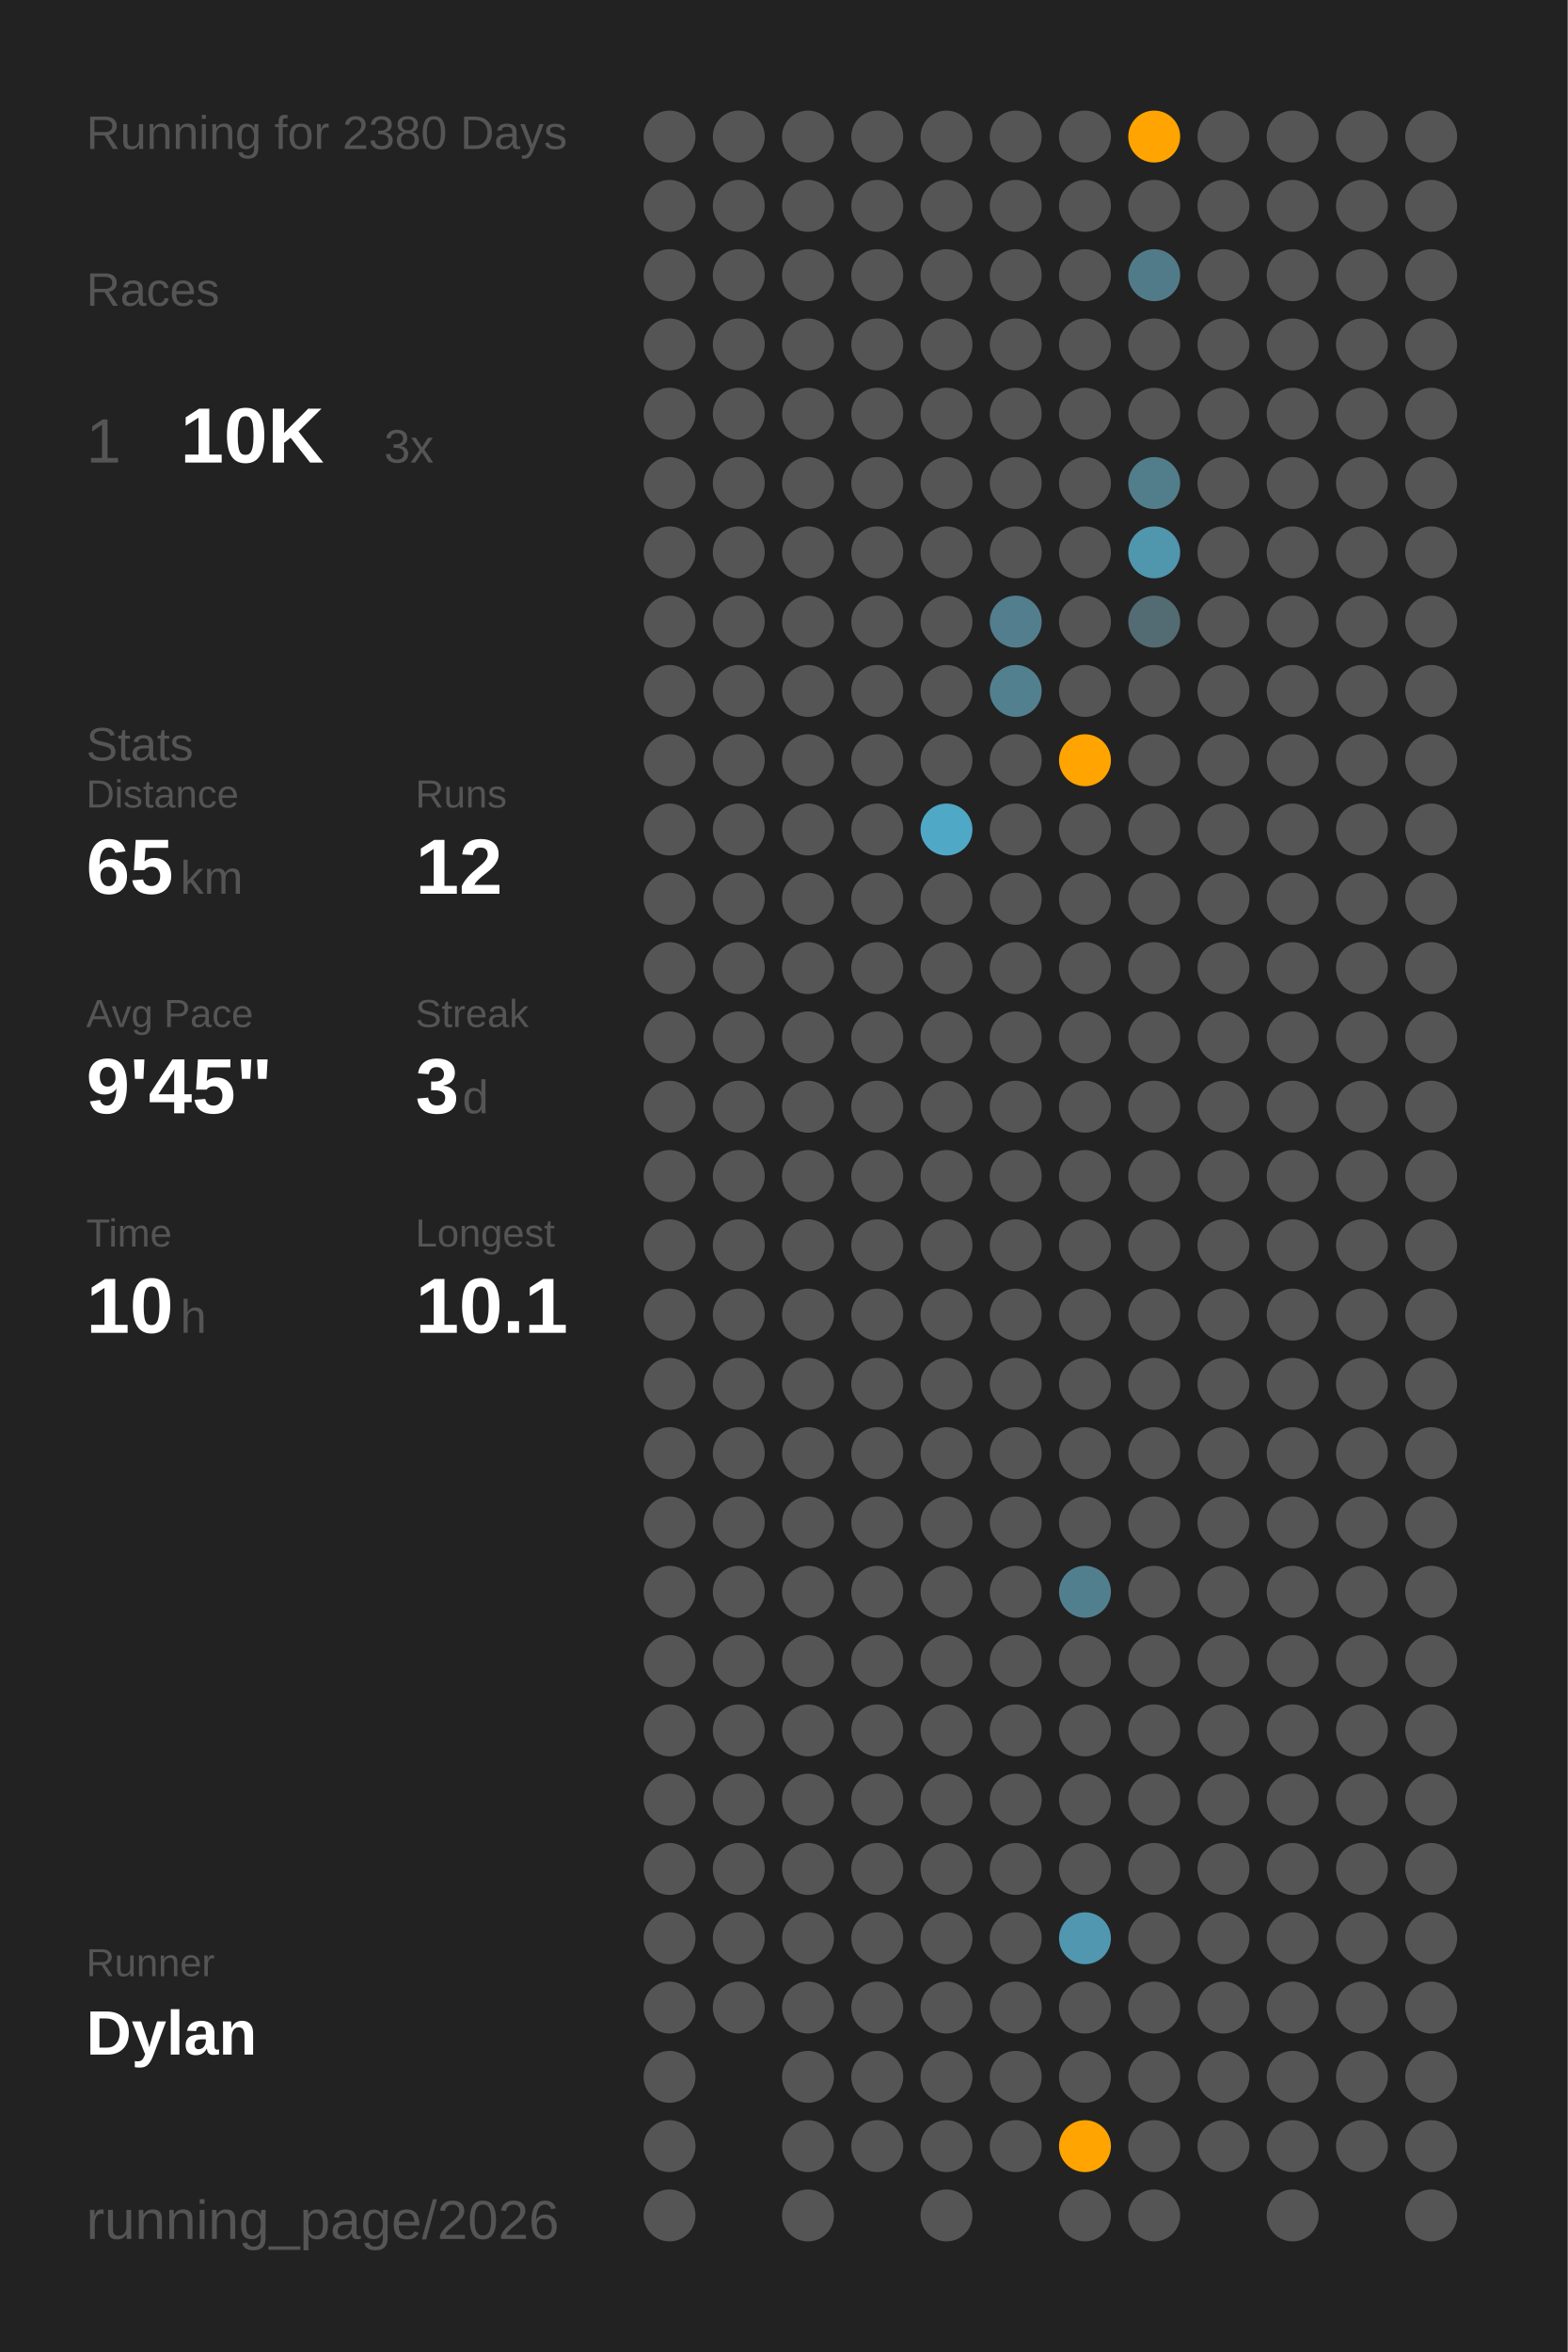
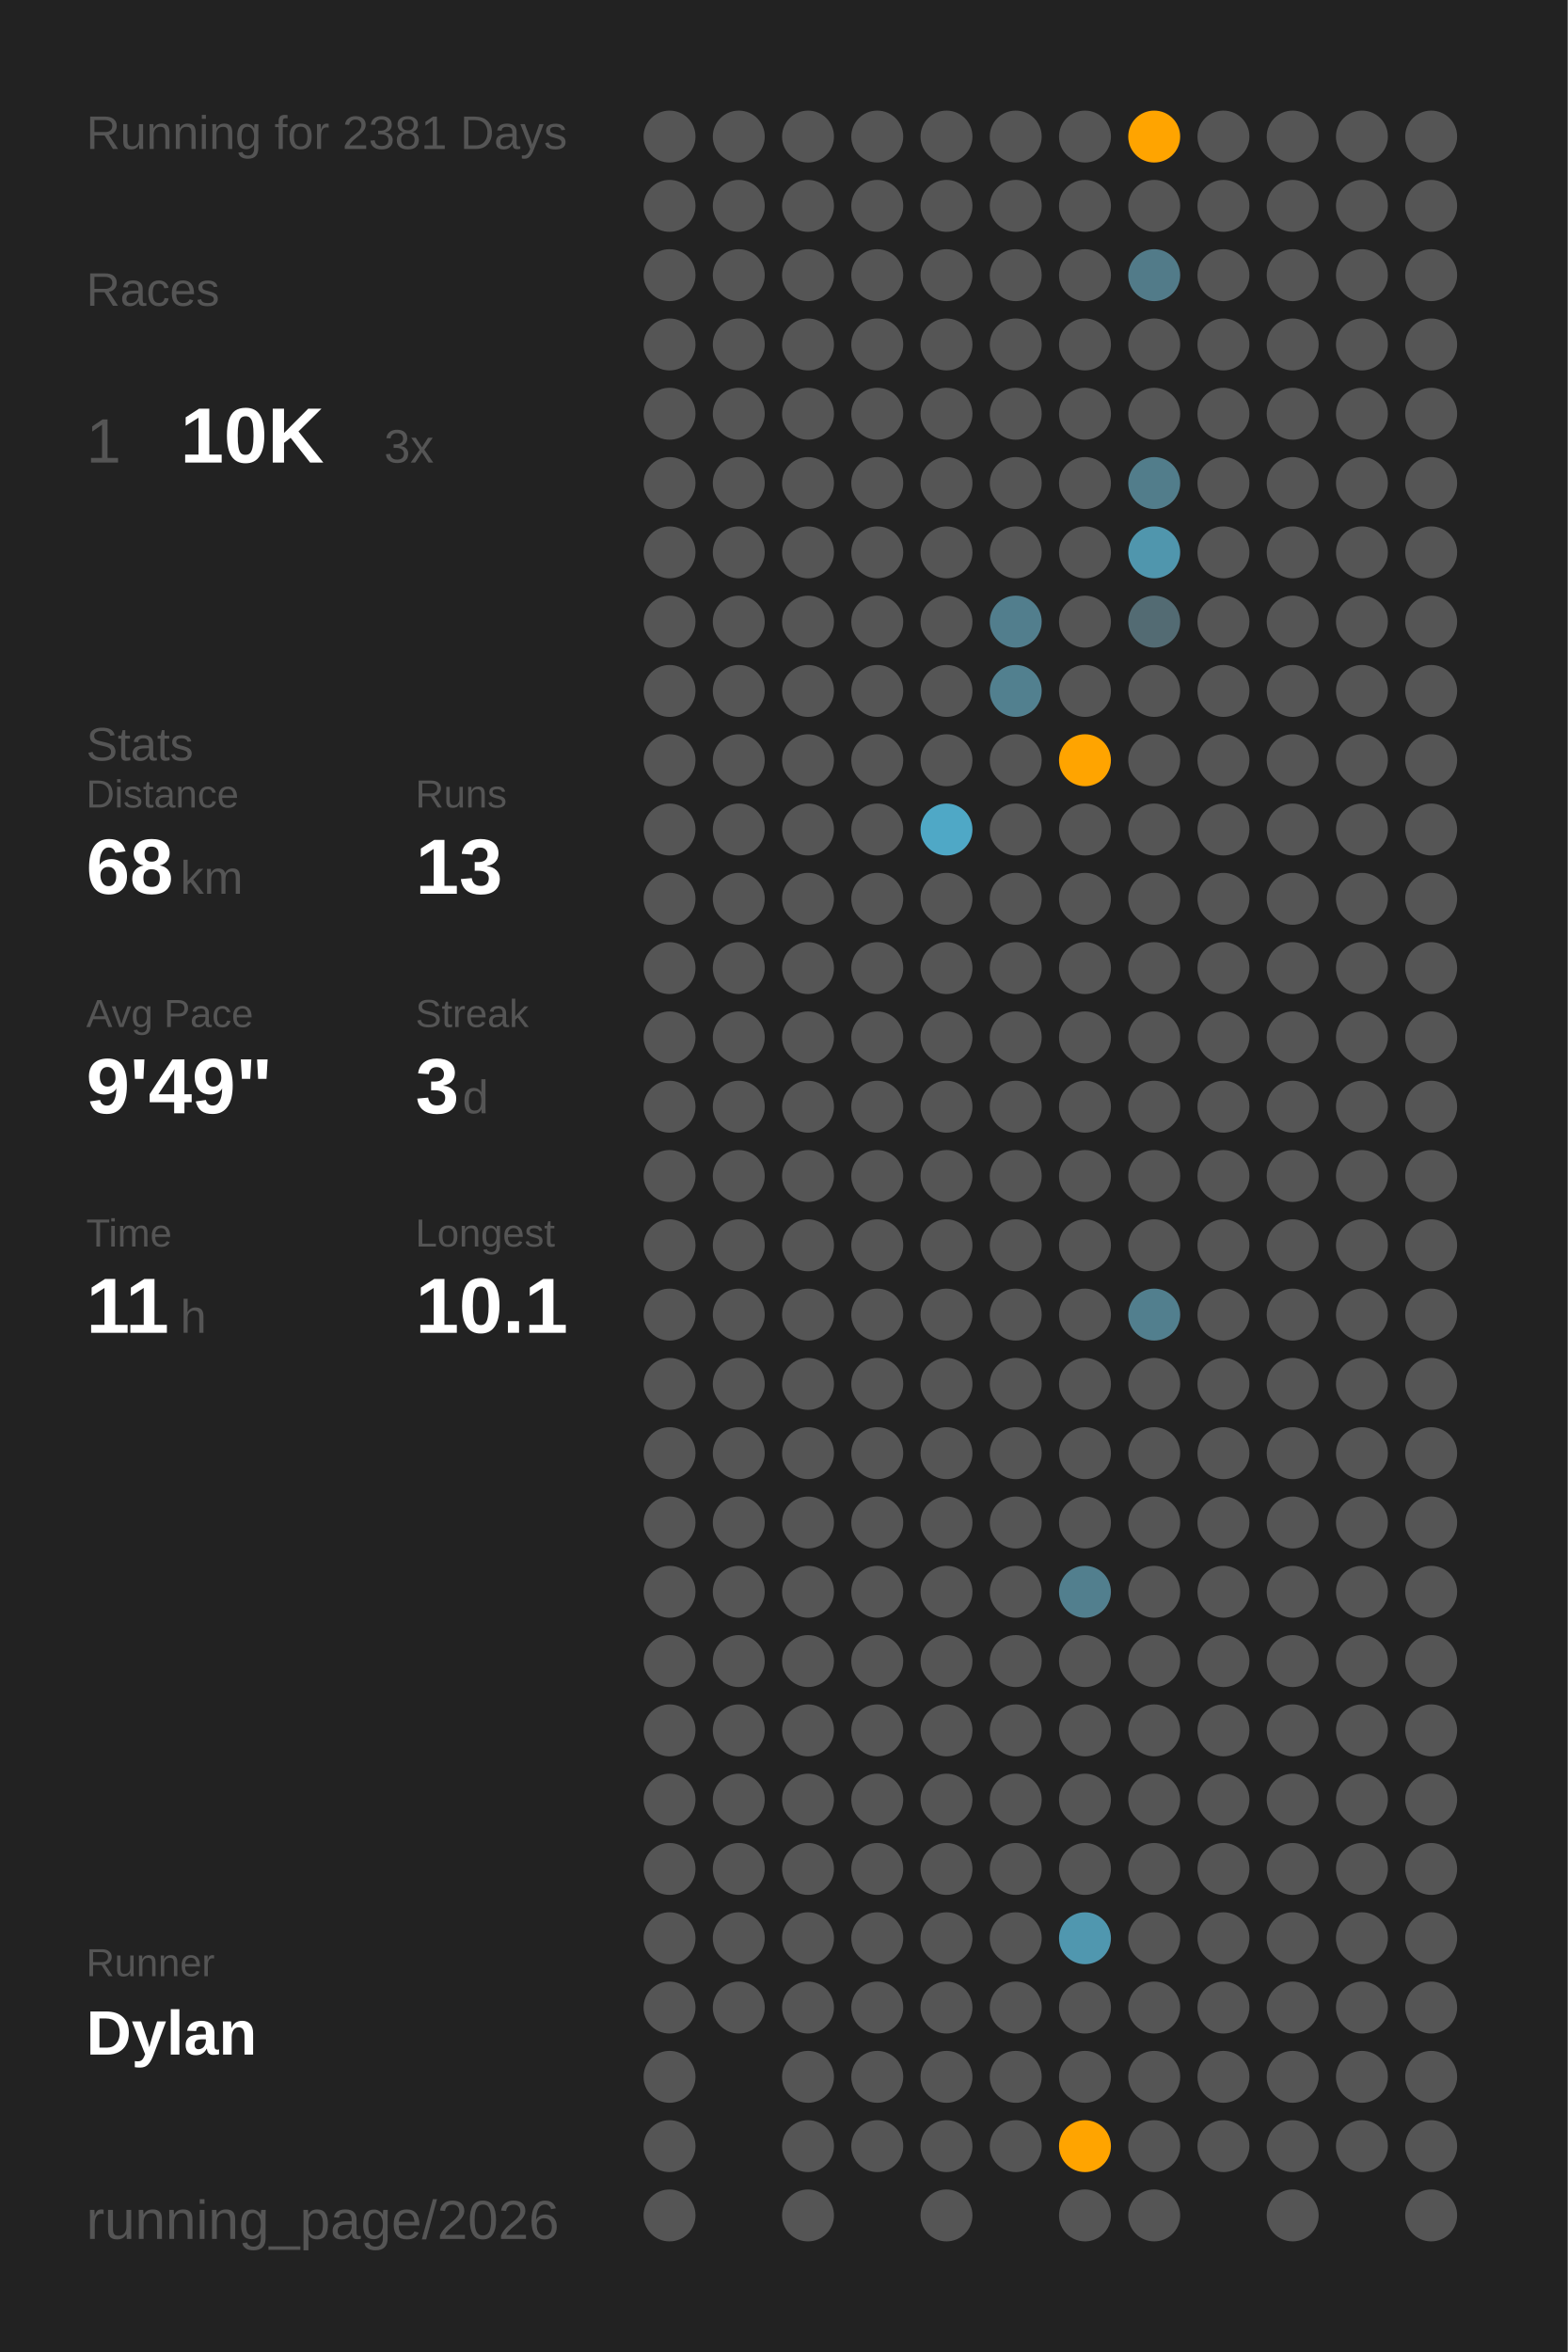
<svg xmlns="http://www.w3.org/2000/svg" baseProfile="full" class="activity-poster" data-activity-mode="running" data-poster-role="poster" data-poster-type="year_summary" height="300mm" version="1.1" viewBox="0,0,200,300" width="200mm">
  <defs />
  <rect class="poster-background" data-poster-role="background" fill="#222222" height="300" stroke="none" width="200" x="0" y="0" />
-   <text fill="#555555" style="font-size:6px; font-family:Arial;" x="11" y="19">Running for 2380 Days</text>
+   <text fill="#555555" style="font-size:6px; font-family:Arial;" x="11" y="19">Running for 2381 Days</text>
  <text fill="#555555" style="font-size:6px; font-family:Arial;" x="11" y="39">Races</text>
  <text fill="#555555" style="font-size:8px; font-family:Arial;" x="11" y="59">1</text>
  <text fill="#FFFFFF" style="font-size:10px; font-family:Arial; font-weight:bold;" x="23" y="59">10K</text>
  <text fill="#555555" style="font-size:6px; font-family:Arial;" x="49" y="59">3x</text>
  <text fill="#555555" style="font-size:6px; font-family:Arial;" x="11" y="97">Stats</text>
  <text fill="#555555" style="font-size:5px; font-family:Arial;" x="11" y="103">Distance</text>
-   <text fill="#FFFFFF" style="font-size:10px; font-family:Arial; font-weight:bold;" x="11" y="114">65</text>
+   <text fill="#FFFFFF" style="font-size:10px; font-family:Arial; font-weight:bold;" x="11" y="114">68</text>
  <text fill="#555555" style="font-size:6px; font-family:Arial;" x="23" y="114">km</text>
  <text fill="#555555" style="font-size:5px; font-family:Arial;" x="53" y="103">Runs</text>
-   <text fill="#FFFFFF" style="font-size:10px; font-family:Arial; font-weight:bold;" x="53" y="114">12</text>
+   <text fill="#FFFFFF" style="font-size:10px; font-family:Arial; font-weight:bold;" x="53" y="114">13</text>
  <text fill="#555555" style="font-size:5px; font-family:Arial;" x="11" y="131">Avg Pace</text>
-   <text fill="#FFFFFF" style="font-size:10px; font-family:Arial; font-weight:bold;" x="11" y="142">9'45"</text>
+   <text fill="#FFFFFF" style="font-size:10px; font-family:Arial; font-weight:bold;" x="11" y="142">9'49"</text>
  <text fill="#555555" style="font-size:5px; font-family:Arial;" x="53" y="131">Streak</text>
  <text fill="#FFFFFF" style="font-size:10px; font-family:Arial; font-weight:bold;" x="53" y="142">3</text>
  <text fill="#555555" style="font-size:6px; font-family:Arial;" x="59" y="142">d</text>
  <text fill="#555555" style="font-size:5px; font-family:Arial;" x="11" y="159">Time</text>
-   <text fill="#FFFFFF" style="font-size:10px; font-family:Arial; font-weight:bold;" x="11" y="170">10</text>
+   <text fill="#FFFFFF" style="font-size:10px; font-family:Arial; font-weight:bold;" x="11" y="170">11</text>
  <text fill="#555555" style="font-size:6px; font-family:Arial;" x="23" y="170">h</text>
  <text fill="#555555" style="font-size:5px; font-family:Arial;" x="53" y="159">Longest</text>
  <text fill="#FFFFFF" style="font-size:10px; font-family:Arial; font-weight:bold;" x="53" y="170">10.1</text>
  <text fill="#555555" style="font-size:5px; font-family:Arial;" x="11" y="252.065">Runner</text>
  <text fill="#FFFFFF" style="font-size:8px; font-family:Arial; font-weight:bold;" x="11" y="262.065">Dylan</text>
  <text fill="#555555" style="font-size:7px; font-family:Arial;" x="11" y="285.581">running_page/2026</text>
  <circle cx="85.417" cy="17.419" fill="#555555" r="3.312" />
  <circle cx="85.417" cy="26.258" fill="#555555" r="3.312" />
  <circle cx="85.417" cy="35.097" fill="#555555" r="3.312" />
  <circle cx="85.417" cy="43.935" fill="#555555" r="3.312" />
  <circle cx="85.417" cy="52.774" fill="#555555" r="3.312" />
  <circle cx="85.417" cy="61.613" fill="#555555" r="3.312" />
  <circle cx="85.417" cy="70.452" fill="#555555" r="3.312" />
  <circle cx="85.417" cy="79.29" fill="#555555" r="3.312" />
  <circle cx="85.417" cy="88.129" fill="#555555" r="3.312" />
  <circle cx="85.417" cy="96.968" fill="#555555" r="3.312" />
  <circle cx="85.417" cy="105.806" fill="#555555" r="3.312" />
  <circle cx="85.417" cy="114.645" fill="#555555" r="3.312" />
  <circle cx="85.417" cy="123.484" fill="#555555" r="3.312" />
  <circle cx="85.417" cy="132.323" fill="#555555" r="3.312" />
  <circle cx="85.417" cy="141.161" fill="#555555" r="3.312" />
  <circle cx="85.417" cy="150" fill="#555555" r="3.312" />
  <circle cx="85.417" cy="158.839" fill="#555555" r="3.312" />
  <circle cx="85.417" cy="167.677" fill="#555555" r="3.312" />
  <circle cx="85.417" cy="176.516" fill="#555555" r="3.312" />
  <circle cx="85.417" cy="185.355" fill="#555555" r="3.312" />
  <circle cx="85.417" cy="194.194" fill="#555555" r="3.312" />
  <circle cx="85.417" cy="203.032" fill="#555555" r="3.312" />
  <circle cx="85.417" cy="211.871" fill="#555555" r="3.312" />
  <circle cx="85.417" cy="220.71" fill="#555555" r="3.312" />
  <circle cx="85.417" cy="229.548" fill="#555555" r="3.312" />
  <circle cx="85.417" cy="238.387" fill="#555555" r="3.312" />
  <circle cx="85.417" cy="247.226" fill="#555555" r="3.312" />
  <circle cx="85.417" cy="256.065" fill="#555555" r="3.312" />
  <circle cx="85.417" cy="264.903" fill="#555555" r="3.312" />
  <circle cx="85.417" cy="273.742" fill="#555555" r="3.312" />
  <circle cx="85.417" cy="282.581" fill="#555555" r="3.312" />
  <circle cx="94.25" cy="17.419" fill="#555555" r="3.312" />
  <circle cx="94.25" cy="26.258" fill="#555555" r="3.312" />
  <circle cx="94.25" cy="35.097" fill="#555555" r="3.312" />
  <circle cx="94.25" cy="43.935" fill="#555555" r="3.312" />
  <circle cx="94.25" cy="52.774" fill="#555555" r="3.312" />
  <circle cx="94.25" cy="61.613" fill="#555555" r="3.312" />
  <circle cx="94.25" cy="70.452" fill="#555555" r="3.312" />
  <circle cx="94.25" cy="79.29" fill="#555555" r="3.312" />
  <circle cx="94.25" cy="88.129" fill="#555555" r="3.312" />
  <circle cx="94.25" cy="96.968" fill="#555555" r="3.312" />
  <circle cx="94.25" cy="105.806" fill="#555555" r="3.312" />
  <circle cx="94.25" cy="114.645" fill="#555555" r="3.312" />
  <circle cx="94.25" cy="123.484" fill="#555555" r="3.312" />
  <circle cx="94.25" cy="132.323" fill="#555555" r="3.312" />
  <circle cx="94.25" cy="141.161" fill="#555555" r="3.312" />
  <circle cx="94.25" cy="150" fill="#555555" r="3.312" />
  <circle cx="94.25" cy="158.839" fill="#555555" r="3.312" />
  <circle cx="94.25" cy="167.677" fill="#555555" r="3.312" />
  <circle cx="94.25" cy="176.516" fill="#555555" r="3.312" />
  <circle cx="94.25" cy="185.355" fill="#555555" r="3.312" />
  <circle cx="94.25" cy="194.194" fill="#555555" r="3.312" />
  <circle cx="94.25" cy="203.032" fill="#555555" r="3.312" />
  <circle cx="94.25" cy="211.871" fill="#555555" r="3.312" />
  <circle cx="94.25" cy="220.71" fill="#555555" r="3.312" />
  <circle cx="94.25" cy="229.548" fill="#555555" r="3.312" />
  <circle cx="94.25" cy="238.387" fill="#555555" r="3.312" />
  <circle cx="94.25" cy="247.226" fill="#555555" r="3.312" />
  <circle cx="94.25" cy="256.065" fill="#555555" r="3.312" />
  <circle cx="103.083" cy="17.419" fill="#555555" r="3.312" />
  <circle cx="103.083" cy="26.258" fill="#555555" r="3.312" />
  <circle cx="103.083" cy="35.097" fill="#555555" r="3.312" />
  <circle cx="103.083" cy="43.935" fill="#555555" r="3.312" />
  <circle cx="103.083" cy="52.774" fill="#555555" r="3.312" />
  <circle cx="103.083" cy="61.613" fill="#555555" r="3.312" />
  <circle cx="103.083" cy="70.452" fill="#555555" r="3.312" />
  <circle cx="103.083" cy="79.29" fill="#555555" r="3.312" />
  <circle cx="103.083" cy="88.129" fill="#555555" r="3.312" />
  <circle cx="103.083" cy="96.968" fill="#555555" r="3.312" />
  <circle cx="103.083" cy="105.806" fill="#555555" r="3.312" />
  <circle cx="103.083" cy="114.645" fill="#555555" r="3.312" />
  <circle cx="103.083" cy="123.484" fill="#555555" r="3.312" />
  <circle cx="103.083" cy="132.323" fill="#555555" r="3.312" />
  <circle cx="103.083" cy="141.161" fill="#555555" r="3.312" />
  <circle cx="103.083" cy="150" fill="#555555" r="3.312" />
  <circle cx="103.083" cy="158.839" fill="#555555" r="3.312" />
  <circle cx="103.083" cy="167.677" fill="#555555" r="3.312" />
  <circle cx="103.083" cy="176.516" fill="#555555" r="3.312" />
  <circle cx="103.083" cy="185.355" fill="#555555" r="3.312" />
  <circle cx="103.083" cy="194.194" fill="#555555" r="3.312" />
  <circle cx="103.083" cy="203.032" fill="#555555" r="3.312" />
  <circle cx="103.083" cy="211.871" fill="#555555" r="3.312" />
  <circle cx="103.083" cy="220.71" fill="#555555" r="3.312" />
  <circle cx="103.083" cy="229.548" fill="#555555" r="3.312" />
  <circle cx="103.083" cy="238.387" fill="#555555" r="3.312" />
  <circle cx="103.083" cy="247.226" fill="#555555" r="3.312" />
  <circle cx="103.083" cy="256.065" fill="#555555" r="3.312" />
  <circle cx="103.083" cy="264.903" fill="#555555" r="3.312" />
  <circle cx="103.083" cy="273.742" fill="#555555" r="3.312" />
  <circle cx="103.083" cy="282.581" fill="#555555" r="3.312" />
  <circle cx="111.917" cy="17.419" fill="#555555" r="3.312" />
  <circle cx="111.917" cy="26.258" fill="#555555" r="3.312" />
  <circle cx="111.917" cy="35.097" fill="#555555" r="3.312" />
  <circle cx="111.917" cy="43.935" fill="#555555" r="3.312" />
  <circle cx="111.917" cy="52.774" fill="#555555" r="3.312" />
  <circle cx="111.917" cy="61.613" fill="#555555" r="3.312" />
  <circle cx="111.917" cy="70.452" fill="#555555" r="3.312" />
  <circle cx="111.917" cy="79.29" fill="#555555" r="3.312" />
  <circle cx="111.917" cy="88.129" fill="#555555" r="3.312" />
  <circle cx="111.917" cy="96.968" fill="#555555" r="3.312" />
  <circle cx="111.917" cy="105.806" fill="#555555" r="3.312" />
  <circle cx="111.917" cy="114.645" fill="#555555" r="3.312" />
  <circle cx="111.917" cy="123.484" fill="#555555" r="3.312" />
  <circle cx="111.917" cy="132.323" fill="#555555" r="3.312" />
  <circle cx="111.917" cy="141.161" fill="#555555" r="3.312" />
  <circle cx="111.917" cy="150" fill="#555555" r="3.312" />
  <circle cx="111.917" cy="158.839" fill="#555555" r="3.312" />
  <circle cx="111.917" cy="167.677" fill="#555555" r="3.312" />
  <circle cx="111.917" cy="176.516" fill="#555555" r="3.312" />
  <circle cx="111.917" cy="185.355" fill="#555555" r="3.312" />
  <circle cx="111.917" cy="194.194" fill="#555555" r="3.312" />
  <circle cx="111.917" cy="203.032" fill="#555555" r="3.312" />
  <circle cx="111.917" cy="211.871" fill="#555555" r="3.312" />
  <circle cx="111.917" cy="220.71" fill="#555555" r="3.312" />
  <circle cx="111.917" cy="229.548" fill="#555555" r="3.312" />
  <circle cx="111.917" cy="238.387" fill="#555555" r="3.312" />
  <circle cx="111.917" cy="247.226" fill="#555555" r="3.312" />
  <circle cx="111.917" cy="256.065" fill="#555555" r="3.312" />
  <circle cx="111.917" cy="264.903" fill="#555555" r="3.312" />
  <circle cx="111.917" cy="273.742" fill="#555555" r="3.312" />
  <circle cx="120.75" cy="17.419" fill="#555555" r="3.312" />
  <circle cx="120.75" cy="26.258" fill="#555555" r="3.312" />
  <circle cx="120.75" cy="35.097" fill="#555555" r="3.312" />
  <circle cx="120.75" cy="43.935" fill="#555555" r="3.312" />
  <circle cx="120.75" cy="52.774" fill="#555555" r="3.312" />
  <circle cx="120.75" cy="61.613" fill="#555555" r="3.312" />
  <circle cx="120.75" cy="70.452" fill="#555555" r="3.312" />
  <circle cx="120.75" cy="79.29" fill="#555555" r="3.312" />
  <circle cx="120.75" cy="88.129" fill="#555555" r="3.312" />
  <circle cx="120.75" cy="96.968" fill="#555555" r="3.312" />
  <circle cx="120.75" cy="105.806" fill="#4fa8c6" r="3.312" />
  <circle cx="120.75" cy="114.645" fill="#555555" r="3.312" />
  <circle cx="120.75" cy="123.484" fill="#555555" r="3.312" />
  <circle cx="120.75" cy="132.323" fill="#555555" r="3.312" />
  <circle cx="120.75" cy="141.161" fill="#555555" r="3.312" />
  <circle cx="120.75" cy="150" fill="#555555" r="3.312" />
  <circle cx="120.75" cy="158.839" fill="#555555" r="3.312" />
  <circle cx="120.75" cy="167.677" fill="#555555" r="3.312" />
  <circle cx="120.75" cy="176.516" fill="#555555" r="3.312" />
  <circle cx="120.75" cy="185.355" fill="#555555" r="3.312" />
  <circle cx="120.75" cy="194.194" fill="#555555" r="3.312" />
  <circle cx="120.75" cy="203.032" fill="#555555" r="3.312" />
  <circle cx="120.75" cy="211.871" fill="#555555" r="3.312" />
  <circle cx="120.75" cy="220.71" fill="#555555" r="3.312" />
  <circle cx="120.75" cy="229.548" fill="#555555" r="3.312" />
  <circle cx="120.75" cy="238.387" fill="#555555" r="3.312" />
  <circle cx="120.75" cy="247.226" fill="#555555" r="3.312" />
  <circle cx="120.75" cy="256.065" fill="#555555" r="3.312" />
  <circle cx="120.75" cy="264.903" fill="#555555" r="3.312" />
  <circle cx="120.75" cy="273.742" fill="#555555" r="3.312" />
  <circle cx="120.75" cy="282.581" fill="#555555" r="3.312" />
  <circle cx="129.583" cy="17.419" fill="#555555" r="3.312" />
  <circle cx="129.583" cy="26.258" fill="#555555" r="3.312" />
  <circle cx="129.583" cy="35.097" fill="#555555" r="3.312" />
  <circle cx="129.583" cy="43.935" fill="#555555" r="3.312" />
  <circle cx="129.583" cy="52.774" fill="#555555" r="3.312" />
  <circle cx="129.583" cy="61.613" fill="#555555" r="3.312" />
  <circle cx="129.583" cy="70.452" fill="#555555" r="3.312" />
  <circle cx="129.583" cy="79.29" fill="#527e8d" r="3.312" />
  <circle cx="129.583" cy="88.129" fill="#52808f" r="3.312" />
  <circle cx="129.583" cy="96.968" fill="#555555" r="3.312" />
  <circle cx="129.583" cy="105.806" fill="#555555" r="3.312" />
  <circle cx="129.583" cy="114.645" fill="#555555" r="3.312" />
  <circle cx="129.583" cy="123.484" fill="#555555" r="3.312" />
  <circle cx="129.583" cy="132.323" fill="#555555" r="3.312" />
  <circle cx="129.583" cy="141.161" fill="#555555" r="3.312" />
  <circle cx="129.583" cy="150" fill="#555555" r="3.312" />
  <circle cx="129.583" cy="158.839" fill="#555555" r="3.312" />
  <circle cx="129.583" cy="167.677" fill="#555555" r="3.312" />
  <circle cx="129.583" cy="176.516" fill="#555555" r="3.312" />
  <circle cx="129.583" cy="185.355" fill="#555555" r="3.312" />
  <circle cx="129.583" cy="194.194" fill="#555555" r="3.312" />
  <circle cx="129.583" cy="203.032" fill="#555555" r="3.312" />
  <circle cx="129.583" cy="211.871" fill="#555555" r="3.312" />
  <circle cx="129.583" cy="220.71" fill="#555555" r="3.312" />
  <circle cx="129.583" cy="229.548" fill="#555555" r="3.312" />
  <circle cx="129.583" cy="238.387" fill="#555555" r="3.312" />
  <circle cx="129.583" cy="247.226" fill="#555555" r="3.312" />
  <circle cx="129.583" cy="256.065" fill="#555555" r="3.312" />
  <circle cx="129.583" cy="264.903" fill="#555555" r="3.312" />
  <circle cx="129.583" cy="273.742" fill="#555555" r="3.312" />
  <circle cx="138.417" cy="17.419" fill="#555555" r="3.312" />
  <circle cx="138.417" cy="26.258" fill="#555555" r="3.312" />
  <circle cx="138.417" cy="35.097" fill="#555555" r="3.312" />
  <circle cx="138.417" cy="43.935" fill="#555555" r="3.312" />
  <circle cx="138.417" cy="52.774" fill="#555555" r="3.312" />
  <circle cx="138.417" cy="61.613" fill="#555555" r="3.312" />
  <circle cx="138.417" cy="70.452" fill="#555555" r="3.312" />
  <circle cx="138.417" cy="79.29" fill="#555555" r="3.312" />
  <circle cx="138.417" cy="88.129" fill="#555555" r="3.312" />
  <circle cx="138.417" cy="96.968" fill="#ffa400" r="3.312" />
  <circle cx="138.417" cy="105.806" fill="#555555" r="3.312" />
  <circle cx="138.417" cy="114.645" fill="#555555" r="3.312" />
  <circle cx="138.417" cy="123.484" fill="#555555" r="3.312" />
  <circle cx="138.417" cy="132.323" fill="#555555" r="3.312" />
  <circle cx="138.417" cy="141.161" fill="#555555" r="3.312" />
  <circle cx="138.417" cy="150" fill="#555555" r="3.312" />
  <circle cx="138.417" cy="158.839" fill="#555555" r="3.312" />
  <circle cx="138.417" cy="167.677" fill="#555555" r="3.312" />
  <circle cx="138.417" cy="176.516" fill="#555555" r="3.312" />
  <circle cx="138.417" cy="185.355" fill="#555555" r="3.312" />
  <circle cx="138.417" cy="194.194" fill="#555555" r="3.312" />
  <circle cx="138.417" cy="203.032" fill="#527f8e" r="3.312" />
  <circle cx="138.417" cy="211.871" fill="#555555" r="3.312" />
  <circle cx="138.417" cy="220.71" fill="#555555" r="3.312" />
  <circle cx="138.417" cy="229.548" fill="#555555" r="3.312" />
  <circle cx="138.417" cy="238.387" fill="#555555" r="3.312" />
  <circle cx="138.417" cy="247.226" fill="#5097af" r="3.312" />
  <circle cx="138.417" cy="256.065" fill="#555555" r="3.312" />
  <circle cx="138.417" cy="264.903" fill="#555555" r="3.312" />
  <circle cx="138.417" cy="273.742" fill="#ffa400" r="3.312" />
  <circle cx="138.417" cy="282.581" fill="#555555" r="3.312" />
  <circle cx="147.25" cy="17.419" fill="#ffa400" r="3.312" />
  <circle cx="147.25" cy="26.258" fill="#555555" r="3.312" />
  <circle cx="147.25" cy="35.097" fill="#527b89" r="3.312" />
  <circle cx="147.25" cy="43.935" fill="#555555" r="3.312" />
  <circle cx="147.25" cy="52.774" fill="#555555" r="3.312" />
  <circle cx="147.25" cy="61.613" fill="#527d8b" r="3.312" />
  <circle cx="147.25" cy="70.452" fill="#5096ad" r="3.312" />
  <circle cx="147.25" cy="79.29" fill="#536b73" r="3.312" />
  <circle cx="147.25" cy="88.129" fill="#555555" r="3.312" />
  <circle cx="147.25" cy="96.968" fill="#555555" r="3.312" />
  <circle cx="147.25" cy="105.806" fill="#555555" r="3.312" />
  <circle cx="147.25" cy="114.645" fill="#555555" r="3.312" />
  <circle cx="147.25" cy="123.484" fill="#555555" r="3.312" />
  <circle cx="147.25" cy="132.323" fill="#555555" r="3.312" />
  <circle cx="147.25" cy="141.161" fill="#555555" r="3.312" />
  <circle cx="147.25" cy="150" fill="#555555" r="3.312" />
  <circle cx="147.25" cy="158.839" fill="#555555" r="3.312" />
-   <circle cx="147.25" cy="167.677" fill="#555555" r="3.312" />
+   <circle cx="147.25" cy="167.677" fill="#527f8e" r="3.312" />
  <circle cx="147.25" cy="176.516" fill="#555555" r="3.312" />
  <circle cx="147.25" cy="185.355" fill="#555555" r="3.312" />
  <circle cx="147.25" cy="194.194" fill="#555555" r="3.312" />
  <circle cx="147.25" cy="203.032" fill="#555555" r="3.312" />
  <circle cx="147.25" cy="211.871" fill="#555555" r="3.312" />
  <circle cx="147.25" cy="220.71" fill="#555555" r="3.312" />
  <circle cx="147.25" cy="229.548" fill="#555555" r="3.312" />
  <circle cx="147.25" cy="238.387" fill="#555555" r="3.312" />
  <circle cx="147.25" cy="247.226" fill="#555555" r="3.312" />
  <circle cx="147.25" cy="256.065" fill="#555555" r="3.312" />
  <circle cx="147.25" cy="264.903" fill="#555555" r="3.312" />
  <circle cx="147.25" cy="273.742" fill="#555555" r="3.312" />
  <circle cx="147.25" cy="282.581" fill="#555555" r="3.312" />
  <circle cx="156.083" cy="17.419" fill="#555555" r="3.312" />
  <circle cx="156.083" cy="26.258" fill="#555555" r="3.312" />
  <circle cx="156.083" cy="35.097" fill="#555555" r="3.312" />
  <circle cx="156.083" cy="43.935" fill="#555555" r="3.312" />
  <circle cx="156.083" cy="52.774" fill="#555555" r="3.312" />
  <circle cx="156.083" cy="61.613" fill="#555555" r="3.312" />
  <circle cx="156.083" cy="70.452" fill="#555555" r="3.312" />
  <circle cx="156.083" cy="79.29" fill="#555555" r="3.312" />
  <circle cx="156.083" cy="88.129" fill="#555555" r="3.312" />
  <circle cx="156.083" cy="96.968" fill="#555555" r="3.312" />
  <circle cx="156.083" cy="105.806" fill="#555555" r="3.312" />
  <circle cx="156.083" cy="114.645" fill="#555555" r="3.312" />
  <circle cx="156.083" cy="123.484" fill="#555555" r="3.312" />
  <circle cx="156.083" cy="132.323" fill="#555555" r="3.312" />
  <circle cx="156.083" cy="141.161" fill="#555555" r="3.312" />
  <circle cx="156.083" cy="150" fill="#555555" r="3.312" />
  <circle cx="156.083" cy="158.839" fill="#555555" r="3.312" />
  <circle cx="156.083" cy="167.677" fill="#555555" r="3.312" />
  <circle cx="156.083" cy="176.516" fill="#555555" r="3.312" />
  <circle cx="156.083" cy="185.355" fill="#555555" r="3.312" />
  <circle cx="156.083" cy="194.194" fill="#555555" r="3.312" />
  <circle cx="156.083" cy="203.032" fill="#555555" r="3.312" />
  <circle cx="156.083" cy="211.871" fill="#555555" r="3.312" />
  <circle cx="156.083" cy="220.71" fill="#555555" r="3.312" />
  <circle cx="156.083" cy="229.548" fill="#555555" r="3.312" />
  <circle cx="156.083" cy="238.387" fill="#555555" r="3.312" />
  <circle cx="156.083" cy="247.226" fill="#555555" r="3.312" />
  <circle cx="156.083" cy="256.065" fill="#555555" r="3.312" />
  <circle cx="156.083" cy="264.903" fill="#555555" r="3.312" />
  <circle cx="156.083" cy="273.742" fill="#555555" r="3.312" />
  <circle cx="164.917" cy="17.419" fill="#555555" r="3.312" />
  <circle cx="164.917" cy="26.258" fill="#555555" r="3.312" />
  <circle cx="164.917" cy="35.097" fill="#555555" r="3.312" />
  <circle cx="164.917" cy="43.935" fill="#555555" r="3.312" />
  <circle cx="164.917" cy="52.774" fill="#555555" r="3.312" />
  <circle cx="164.917" cy="61.613" fill="#555555" r="3.312" />
  <circle cx="164.917" cy="70.452" fill="#555555" r="3.312" />
  <circle cx="164.917" cy="79.29" fill="#555555" r="3.312" />
  <circle cx="164.917" cy="88.129" fill="#555555" r="3.312" />
  <circle cx="164.917" cy="96.968" fill="#555555" r="3.312" />
  <circle cx="164.917" cy="105.806" fill="#555555" r="3.312" />
  <circle cx="164.917" cy="114.645" fill="#555555" r="3.312" />
  <circle cx="164.917" cy="123.484" fill="#555555" r="3.312" />
  <circle cx="164.917" cy="132.323" fill="#555555" r="3.312" />
  <circle cx="164.917" cy="141.161" fill="#555555" r="3.312" />
  <circle cx="164.917" cy="150" fill="#555555" r="3.312" />
  <circle cx="164.917" cy="158.839" fill="#555555" r="3.312" />
  <circle cx="164.917" cy="167.677" fill="#555555" r="3.312" />
  <circle cx="164.917" cy="176.516" fill="#555555" r="3.312" />
  <circle cx="164.917" cy="185.355" fill="#555555" r="3.312" />
  <circle cx="164.917" cy="194.194" fill="#555555" r="3.312" />
  <circle cx="164.917" cy="203.032" fill="#555555" r="3.312" />
  <circle cx="164.917" cy="211.871" fill="#555555" r="3.312" />
  <circle cx="164.917" cy="220.71" fill="#555555" r="3.312" />
  <circle cx="164.917" cy="229.548" fill="#555555" r="3.312" />
  <circle cx="164.917" cy="238.387" fill="#555555" r="3.312" />
  <circle cx="164.917" cy="247.226" fill="#555555" r="3.312" />
  <circle cx="164.917" cy="256.065" fill="#555555" r="3.312" />
  <circle cx="164.917" cy="264.903" fill="#555555" r="3.312" />
  <circle cx="164.917" cy="273.742" fill="#555555" r="3.312" />
  <circle cx="164.917" cy="282.581" fill="#555555" r="3.312" />
  <circle cx="173.75" cy="17.419" fill="#555555" r="3.312" />
  <circle cx="173.75" cy="26.258" fill="#555555" r="3.312" />
  <circle cx="173.75" cy="35.097" fill="#555555" r="3.312" />
  <circle cx="173.75" cy="43.935" fill="#555555" r="3.312" />
  <circle cx="173.75" cy="52.774" fill="#555555" r="3.312" />
  <circle cx="173.75" cy="61.613" fill="#555555" r="3.312" />
  <circle cx="173.75" cy="70.452" fill="#555555" r="3.312" />
  <circle cx="173.75" cy="79.29" fill="#555555" r="3.312" />
  <circle cx="173.75" cy="88.129" fill="#555555" r="3.312" />
  <circle cx="173.75" cy="96.968" fill="#555555" r="3.312" />
  <circle cx="173.75" cy="105.806" fill="#555555" r="3.312" />
  <circle cx="173.75" cy="114.645" fill="#555555" r="3.312" />
  <circle cx="173.75" cy="123.484" fill="#555555" r="3.312" />
  <circle cx="173.75" cy="132.323" fill="#555555" r="3.312" />
  <circle cx="173.75" cy="141.161" fill="#555555" r="3.312" />
  <circle cx="173.75" cy="150" fill="#555555" r="3.312" />
  <circle cx="173.75" cy="158.839" fill="#555555" r="3.312" />
  <circle cx="173.75" cy="167.677" fill="#555555" r="3.312" />
  <circle cx="173.75" cy="176.516" fill="#555555" r="3.312" />
  <circle cx="173.75" cy="185.355" fill="#555555" r="3.312" />
  <circle cx="173.75" cy="194.194" fill="#555555" r="3.312" />
  <circle cx="173.75" cy="203.032" fill="#555555" r="3.312" />
  <circle cx="173.75" cy="211.871" fill="#555555" r="3.312" />
  <circle cx="173.75" cy="220.71" fill="#555555" r="3.312" />
  <circle cx="173.75" cy="229.548" fill="#555555" r="3.312" />
  <circle cx="173.75" cy="238.387" fill="#555555" r="3.312" />
  <circle cx="173.75" cy="247.226" fill="#555555" r="3.312" />
  <circle cx="173.75" cy="256.065" fill="#555555" r="3.312" />
  <circle cx="173.75" cy="264.903" fill="#555555" r="3.312" />
  <circle cx="173.75" cy="273.742" fill="#555555" r="3.312" />
  <circle cx="182.583" cy="17.419" fill="#555555" r="3.312" />
  <circle cx="182.583" cy="26.258" fill="#555555" r="3.312" />
  <circle cx="182.583" cy="35.097" fill="#555555" r="3.312" />
  <circle cx="182.583" cy="43.935" fill="#555555" r="3.312" />
  <circle cx="182.583" cy="52.774" fill="#555555" r="3.312" />
  <circle cx="182.583" cy="61.613" fill="#555555" r="3.312" />
  <circle cx="182.583" cy="70.452" fill="#555555" r="3.312" />
  <circle cx="182.583" cy="79.29" fill="#555555" r="3.312" />
  <circle cx="182.583" cy="88.129" fill="#555555" r="3.312" />
  <circle cx="182.583" cy="96.968" fill="#555555" r="3.312" />
  <circle cx="182.583" cy="105.806" fill="#555555" r="3.312" />
  <circle cx="182.583" cy="114.645" fill="#555555" r="3.312" />
  <circle cx="182.583" cy="123.484" fill="#555555" r="3.312" />
  <circle cx="182.583" cy="132.323" fill="#555555" r="3.312" />
  <circle cx="182.583" cy="141.161" fill="#555555" r="3.312" />
  <circle cx="182.583" cy="150" fill="#555555" r="3.312" />
  <circle cx="182.583" cy="158.839" fill="#555555" r="3.312" />
  <circle cx="182.583" cy="167.677" fill="#555555" r="3.312" />
  <circle cx="182.583" cy="176.516" fill="#555555" r="3.312" />
  <circle cx="182.583" cy="185.355" fill="#555555" r="3.312" />
  <circle cx="182.583" cy="194.194" fill="#555555" r="3.312" />
  <circle cx="182.583" cy="203.032" fill="#555555" r="3.312" />
  <circle cx="182.583" cy="211.871" fill="#555555" r="3.312" />
  <circle cx="182.583" cy="220.71" fill="#555555" r="3.312" />
  <circle cx="182.583" cy="229.548" fill="#555555" r="3.312" />
  <circle cx="182.583" cy="238.387" fill="#555555" r="3.312" />
  <circle cx="182.583" cy="247.226" fill="#555555" r="3.312" />
  <circle cx="182.583" cy="256.065" fill="#555555" r="3.312" />
  <circle cx="182.583" cy="264.903" fill="#555555" r="3.312" />
  <circle cx="182.583" cy="273.742" fill="#555555" r="3.312" />
  <circle cx="182.583" cy="282.581" fill="#555555" r="3.312" />
</svg>
